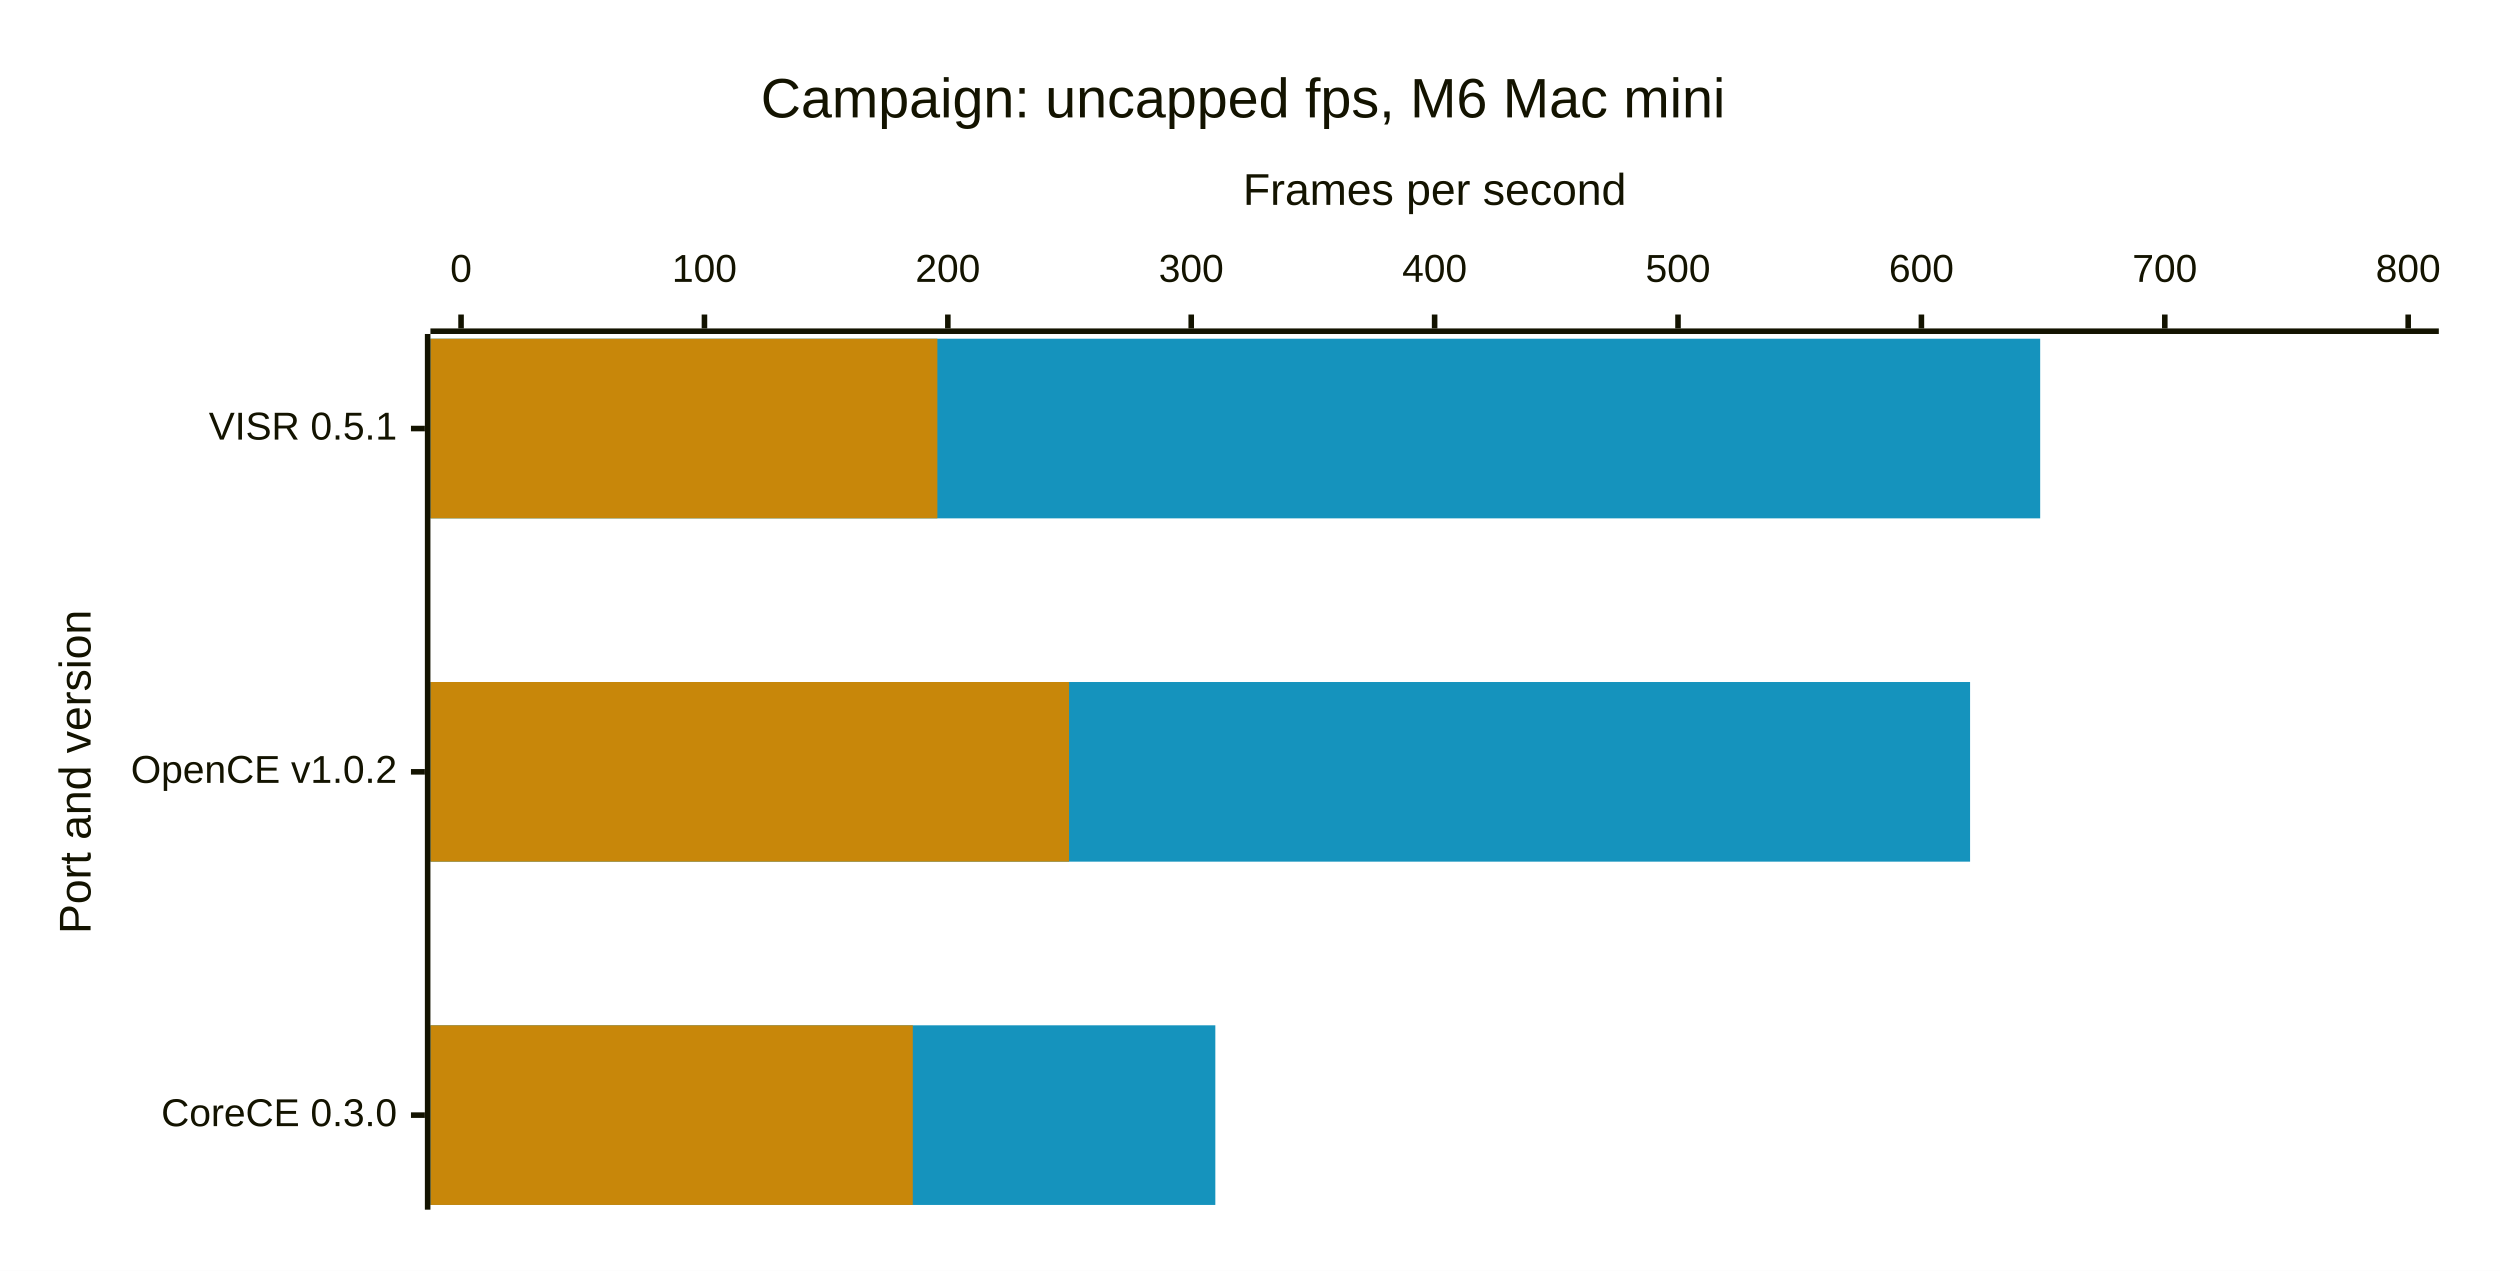
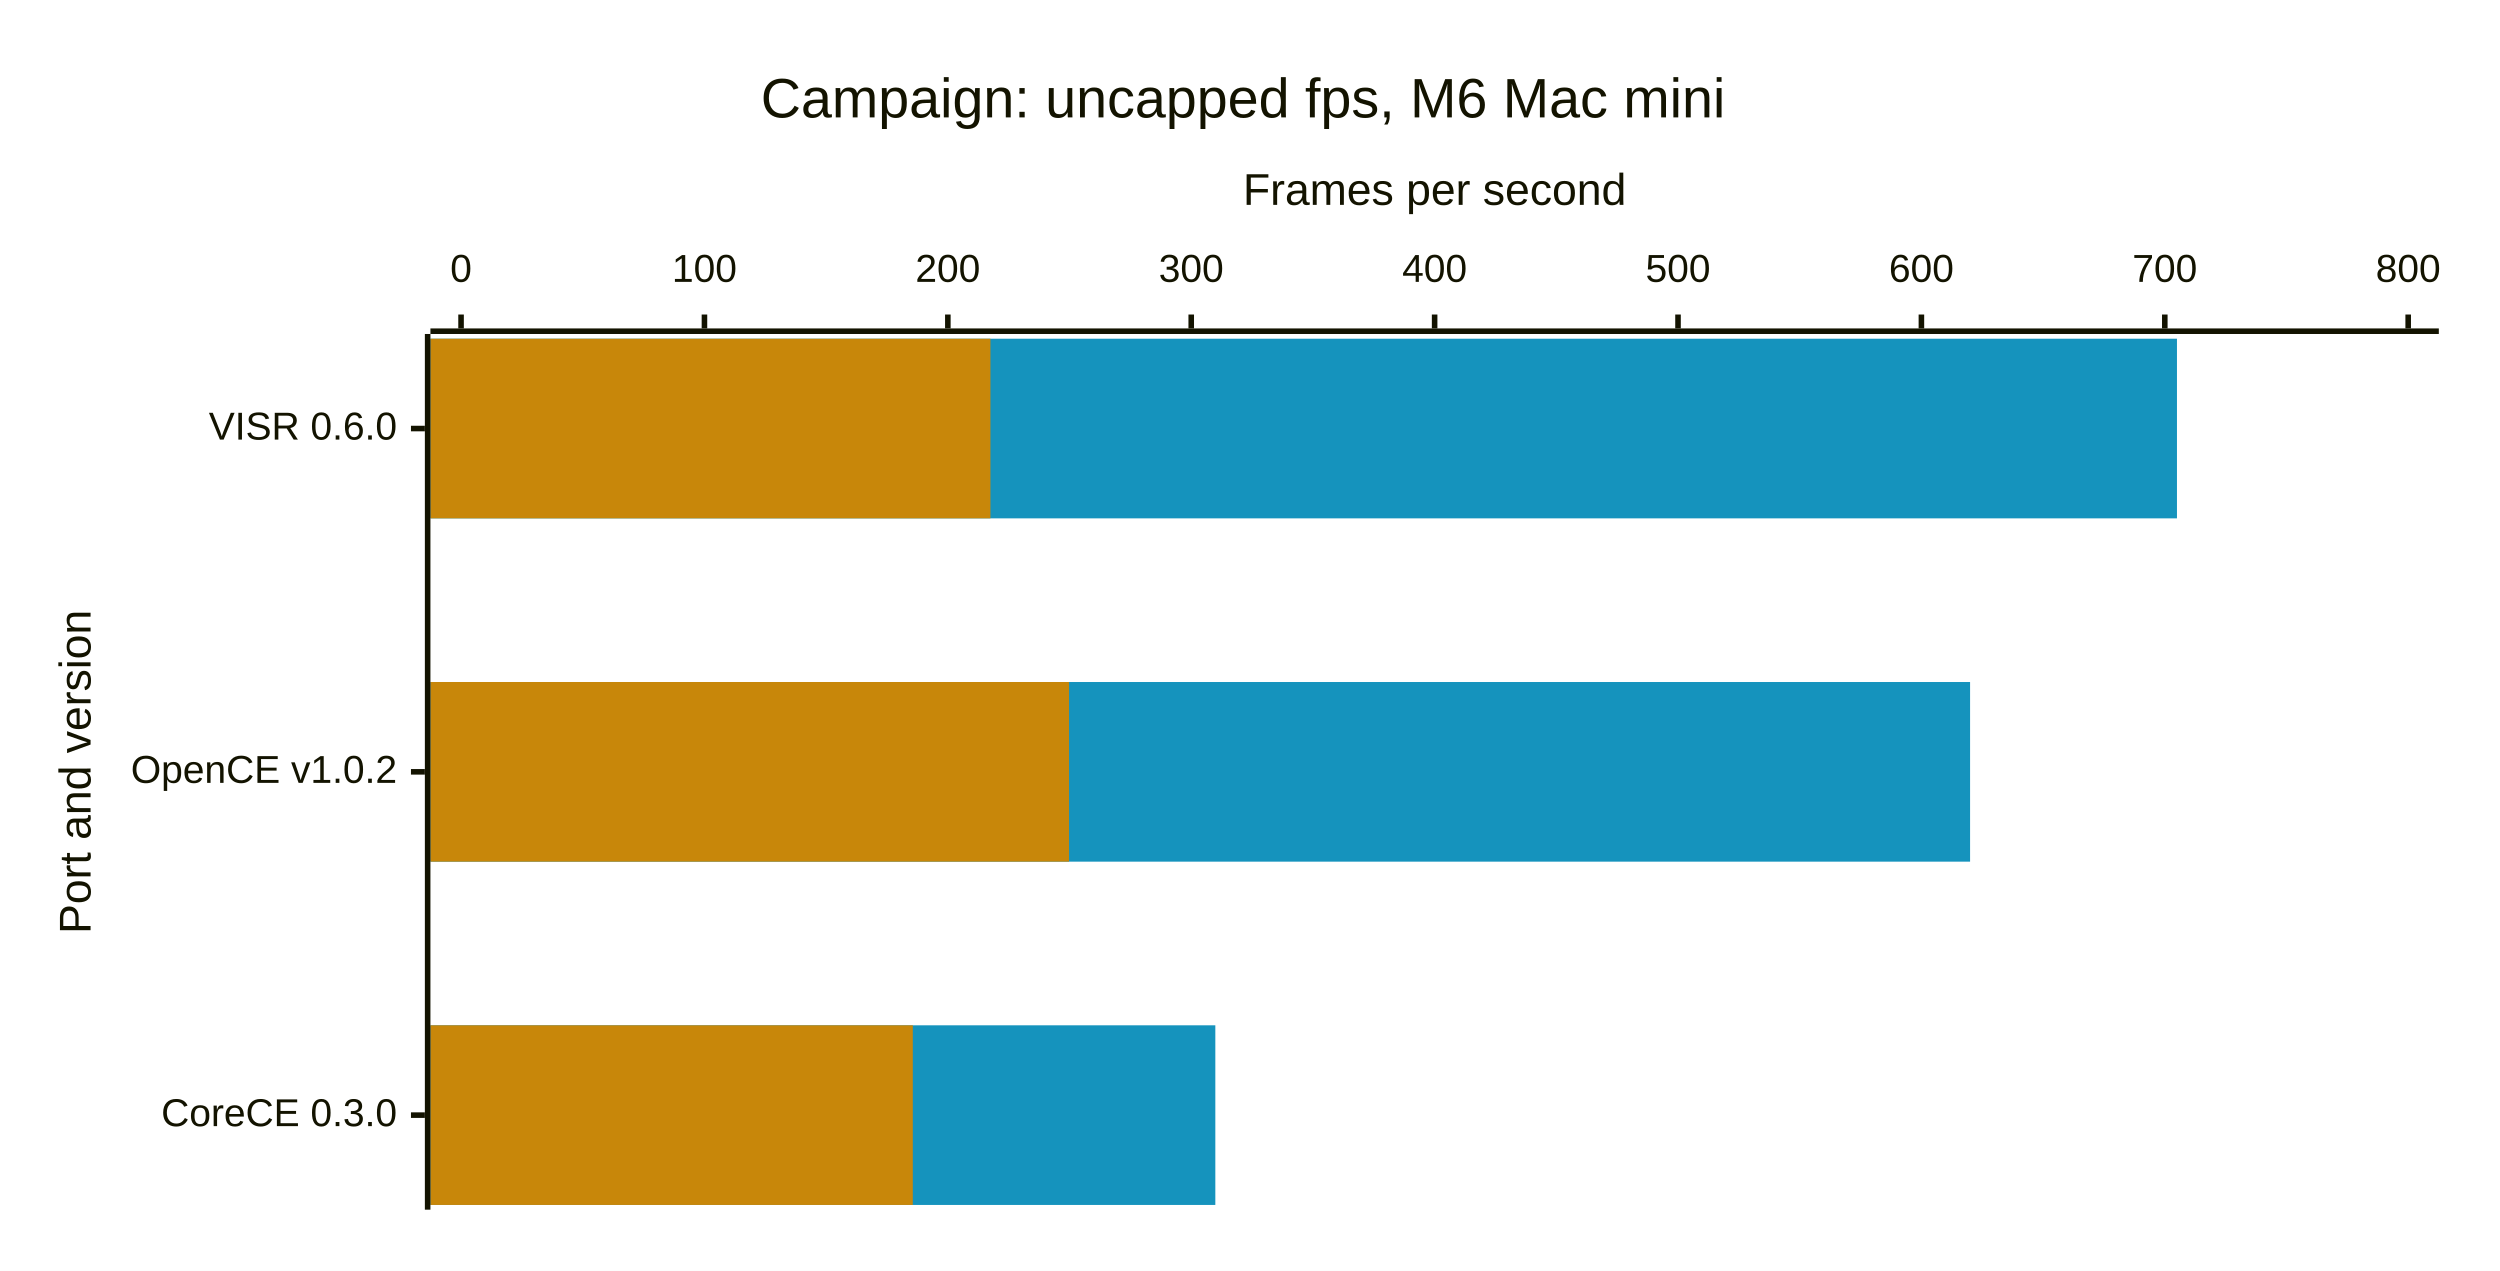
<svg xmlns="http://www.w3.org/2000/svg" id="static" width="100%" style="max-width: 899px;" viewBox="-17 -15 899 457" role="graphics-document document" aria-roledescription="xychart">
  <style>#static{font-family:"trebuchet ms",verdana,arial,sans-serif;font-size:16px;fill:#333;}@keyframes edge-animation-frame{from{stroke-dashoffset:0;}}@keyframes dash{to{stroke-dashoffset:0;}}#static .edge-animation-slow{stroke-dasharray:9,5!important;stroke-dashoffset:900;animation:dash 50s linear infinite;stroke-linecap:round;}#static .edge-animation-fast{stroke-dasharray:9,5!important;stroke-dashoffset:900;animation:dash 20s linear infinite;stroke-linecap:round;}#static .error-icon{fill:#552222;}#static .error-text{fill:#552222;stroke:#552222;}#static .edge-thickness-normal{stroke-width:1px;}#static .edge-thickness-thick{stroke-width:3.5px;}#static .edge-pattern-solid{stroke-dasharray:0;}#static .edge-thickness-invisible{stroke-width:0;fill:none;}#static .edge-pattern-dashed{stroke-dasharray:3;}#static .edge-pattern-dotted{stroke-dasharray:2;}#static .marker{fill:#333333;stroke:#333333;}#static .marker.cross{stroke:#333333;}#static svg{font-family:"trebuchet ms",verdana,arial,sans-serif;font-size:16px;}#static p{margin:0;}#static :root{--mermaid-font-family:"trebuchet ms",verdana,arial,sans-serif;}</style>
  <g />
  <g class="main">
    <rect width="899" height="457" class="background" fill="white" x="-17" y="-15" />
    <g class="chart-title">
      <text x="0" y="0" fill="#131300" font-size="20" dominant-baseline="middle" text-anchor="middle" transform="translate(430, 21.55078) rotate(0)">Campaign: uncapped fps, M6 Mac mini</text>
    </g>
    <g class="plot">
      <g class="bar-plot-0">
-         <rect x="137.781" y="106.802" width="578.868" height="64.6" fill="#1593bd" stroke="#1593bd" stroke-width="0" />
+         <rect x="137.781" y="106.802" width="628.056" height="64.6" fill="#1593bd" stroke="#1593bd" stroke-width="0" />
        <rect x="137.781" y="230.251" width="553.661" height="64.6" fill="#1593bd" stroke="#1593bd" stroke-width="0" />
        <rect x="137.781" y="353.7" width="282.251" height="64.6" fill="#1593bd" stroke="#1593bd" stroke-width="0" />
      </g>
      <g class="bar-plot-1">
-         <rect x="137.781" y="106.802" width="182.299" height="64.6" fill="#c8870a" stroke="#c8870a" stroke-width="0" />
+         <rect x="137.781" y="106.802" width="201.379" height="64.6" fill="#c8870a" stroke="#c8870a" stroke-width="0" />
        <rect x="137.781" y="230.251" width="229.649" height="64.6" fill="#c8870a" stroke="#c8870a" stroke-width="0" />
        <rect x="137.781" y="353.7" width="173.459" height="64.6" fill="#c8870a" stroke="#c8870a" stroke-width="0" />
      </g>
    </g>
    <g class="left-axis">
      <g class="axisl-line">
        <path d="M 136.781,105.102 L 136.781,420" fill="none" stroke="#131300" stroke-width="2" />
      </g>
      <g class="label">
-         <text x="0" y="0" fill="#131300" font-size="14" dominant-baseline="middle" text-anchor="end" transform="translate(125.7813, 139.1016) rotate(0)">VISR 0.5.1</text>
+         <text x="0" y="0" fill="#131300" font-size="14" dominant-baseline="middle" text-anchor="end" transform="translate(125.7813, 139.1016) rotate(0)">VISR 0.6.0</text>
        <text x="0" y="0" fill="#131300" font-size="14" dominant-baseline="middle" text-anchor="end" transform="translate(125.7813, 262.5508) rotate(0)">OpenCE v1.0.2</text>
        <text x="0" y="0" fill="#131300" font-size="14" dominant-baseline="middle" text-anchor="end" transform="translate(125.7813, 386) rotate(0)">CoreCE 0.3.0</text>
      </g>
      <g class="ticks">
        <path d="M 135.781,139.102 L 130.781,139.102" fill="none" stroke="#131300" stroke-width="2" />
        <path d="M 135.781,262.551 L 130.781,262.551" fill="none" stroke="#131300" stroke-width="2" />
        <path d="M 135.781,386 L 130.781,386" fill="none" stroke="#131300" stroke-width="2" />
      </g>
      <g class="title">
        <text x="0" y="0" fill="#131300" font-size="16" dominant-baseline="text-before-edge" text-anchor="middle" transform="translate(5, 262.5508) rotate(270)">Port and version</text>
      </g>
    </g>
    <g class="top-axis">
      <g class="axis-line">
        <path d="M 137.781,104.102 L 860,104.102" fill="none" stroke="#131300" stroke-width="2" />
      </g>
      <g class="label">
        <text x="0" y="0" fill="#131300" font-size="14" dominant-baseline="text-before-edge" text-anchor="middle" transform="translate(148.7969, 77.10156) rotate(0)">0</text>
        <text x="0" y="0" fill="#131300" font-size="14" dominant-baseline="text-before-edge" text-anchor="middle" transform="translate(236.3203, 77.10156) rotate(0)">100</text>
        <text x="0" y="0" fill="#131300" font-size="14" dominant-baseline="text-before-edge" text-anchor="middle" transform="translate(323.8438, 77.10156) rotate(0)">200</text>
        <text x="0" y="0" fill="#131300" font-size="14" dominant-baseline="text-before-edge" text-anchor="middle" transform="translate(411.3672, 77.10156) rotate(0)">300</text>
        <text x="0" y="0" fill="#131300" font-size="14" dominant-baseline="text-before-edge" text-anchor="middle" transform="translate(498.8906, 77.10156) rotate(0)">400</text>
        <text x="0" y="0" fill="#131300" font-size="14" dominant-baseline="text-before-edge" text-anchor="middle" transform="translate(586.4141, 77.10156) rotate(0)">500</text>
        <text x="0" y="0" fill="#131300" font-size="14" dominant-baseline="text-before-edge" text-anchor="middle" transform="translate(673.9375, 77.10156) rotate(0)">600</text>
        <text x="0" y="0" fill="#131300" font-size="14" dominant-baseline="text-before-edge" text-anchor="middle" transform="translate(761.4609, 77.10156) rotate(0)">700</text>
        <text x="0" y="0" fill="#131300" font-size="14" dominant-baseline="text-before-edge" text-anchor="middle" transform="translate(848.9844, 77.10156) rotate(0)">800</text>
      </g>
      <g class="ticks">
        <path d="M 148.797,103.102 L 148.797,98.102" fill="none" stroke="#131300" stroke-width="2" />
        <path d="M 236.32,103.102 L 236.32,98.102" fill="none" stroke="#131300" stroke-width="2" />
        <path d="M 323.844,103.102 L 323.844,98.102" fill="none" stroke="#131300" stroke-width="2" />
        <path d="M 411.367,103.102 L 411.367,98.102" fill="none" stroke="#131300" stroke-width="2" />
        <path d="M 498.891,103.102 L 498.891,98.102" fill="none" stroke="#131300" stroke-width="2" />
        <path d="M 586.414,103.102 L 586.414,98.102" fill="none" stroke="#131300" stroke-width="2" />
        <path d="M 673.938,103.102 L 673.938,98.102" fill="none" stroke="#131300" stroke-width="2" />
        <path d="M 761.461,103.102 L 761.461,98.102" fill="none" stroke="#131300" stroke-width="2" />
        <path d="M 848.984,103.102 L 848.984,98.102" fill="none" stroke="#131300" stroke-width="2" />
      </g>
      <g class="title">
        <text x="0" y="0" fill="#131300" font-size="16" dominant-baseline="text-before-edge" text-anchor="middle" transform="translate(498.8906, 48.10156) rotate(0)">Frames per second</text>
      </g>
    </g>
  </g>
  <g class="mermaid-tmp-group" />
</svg>
